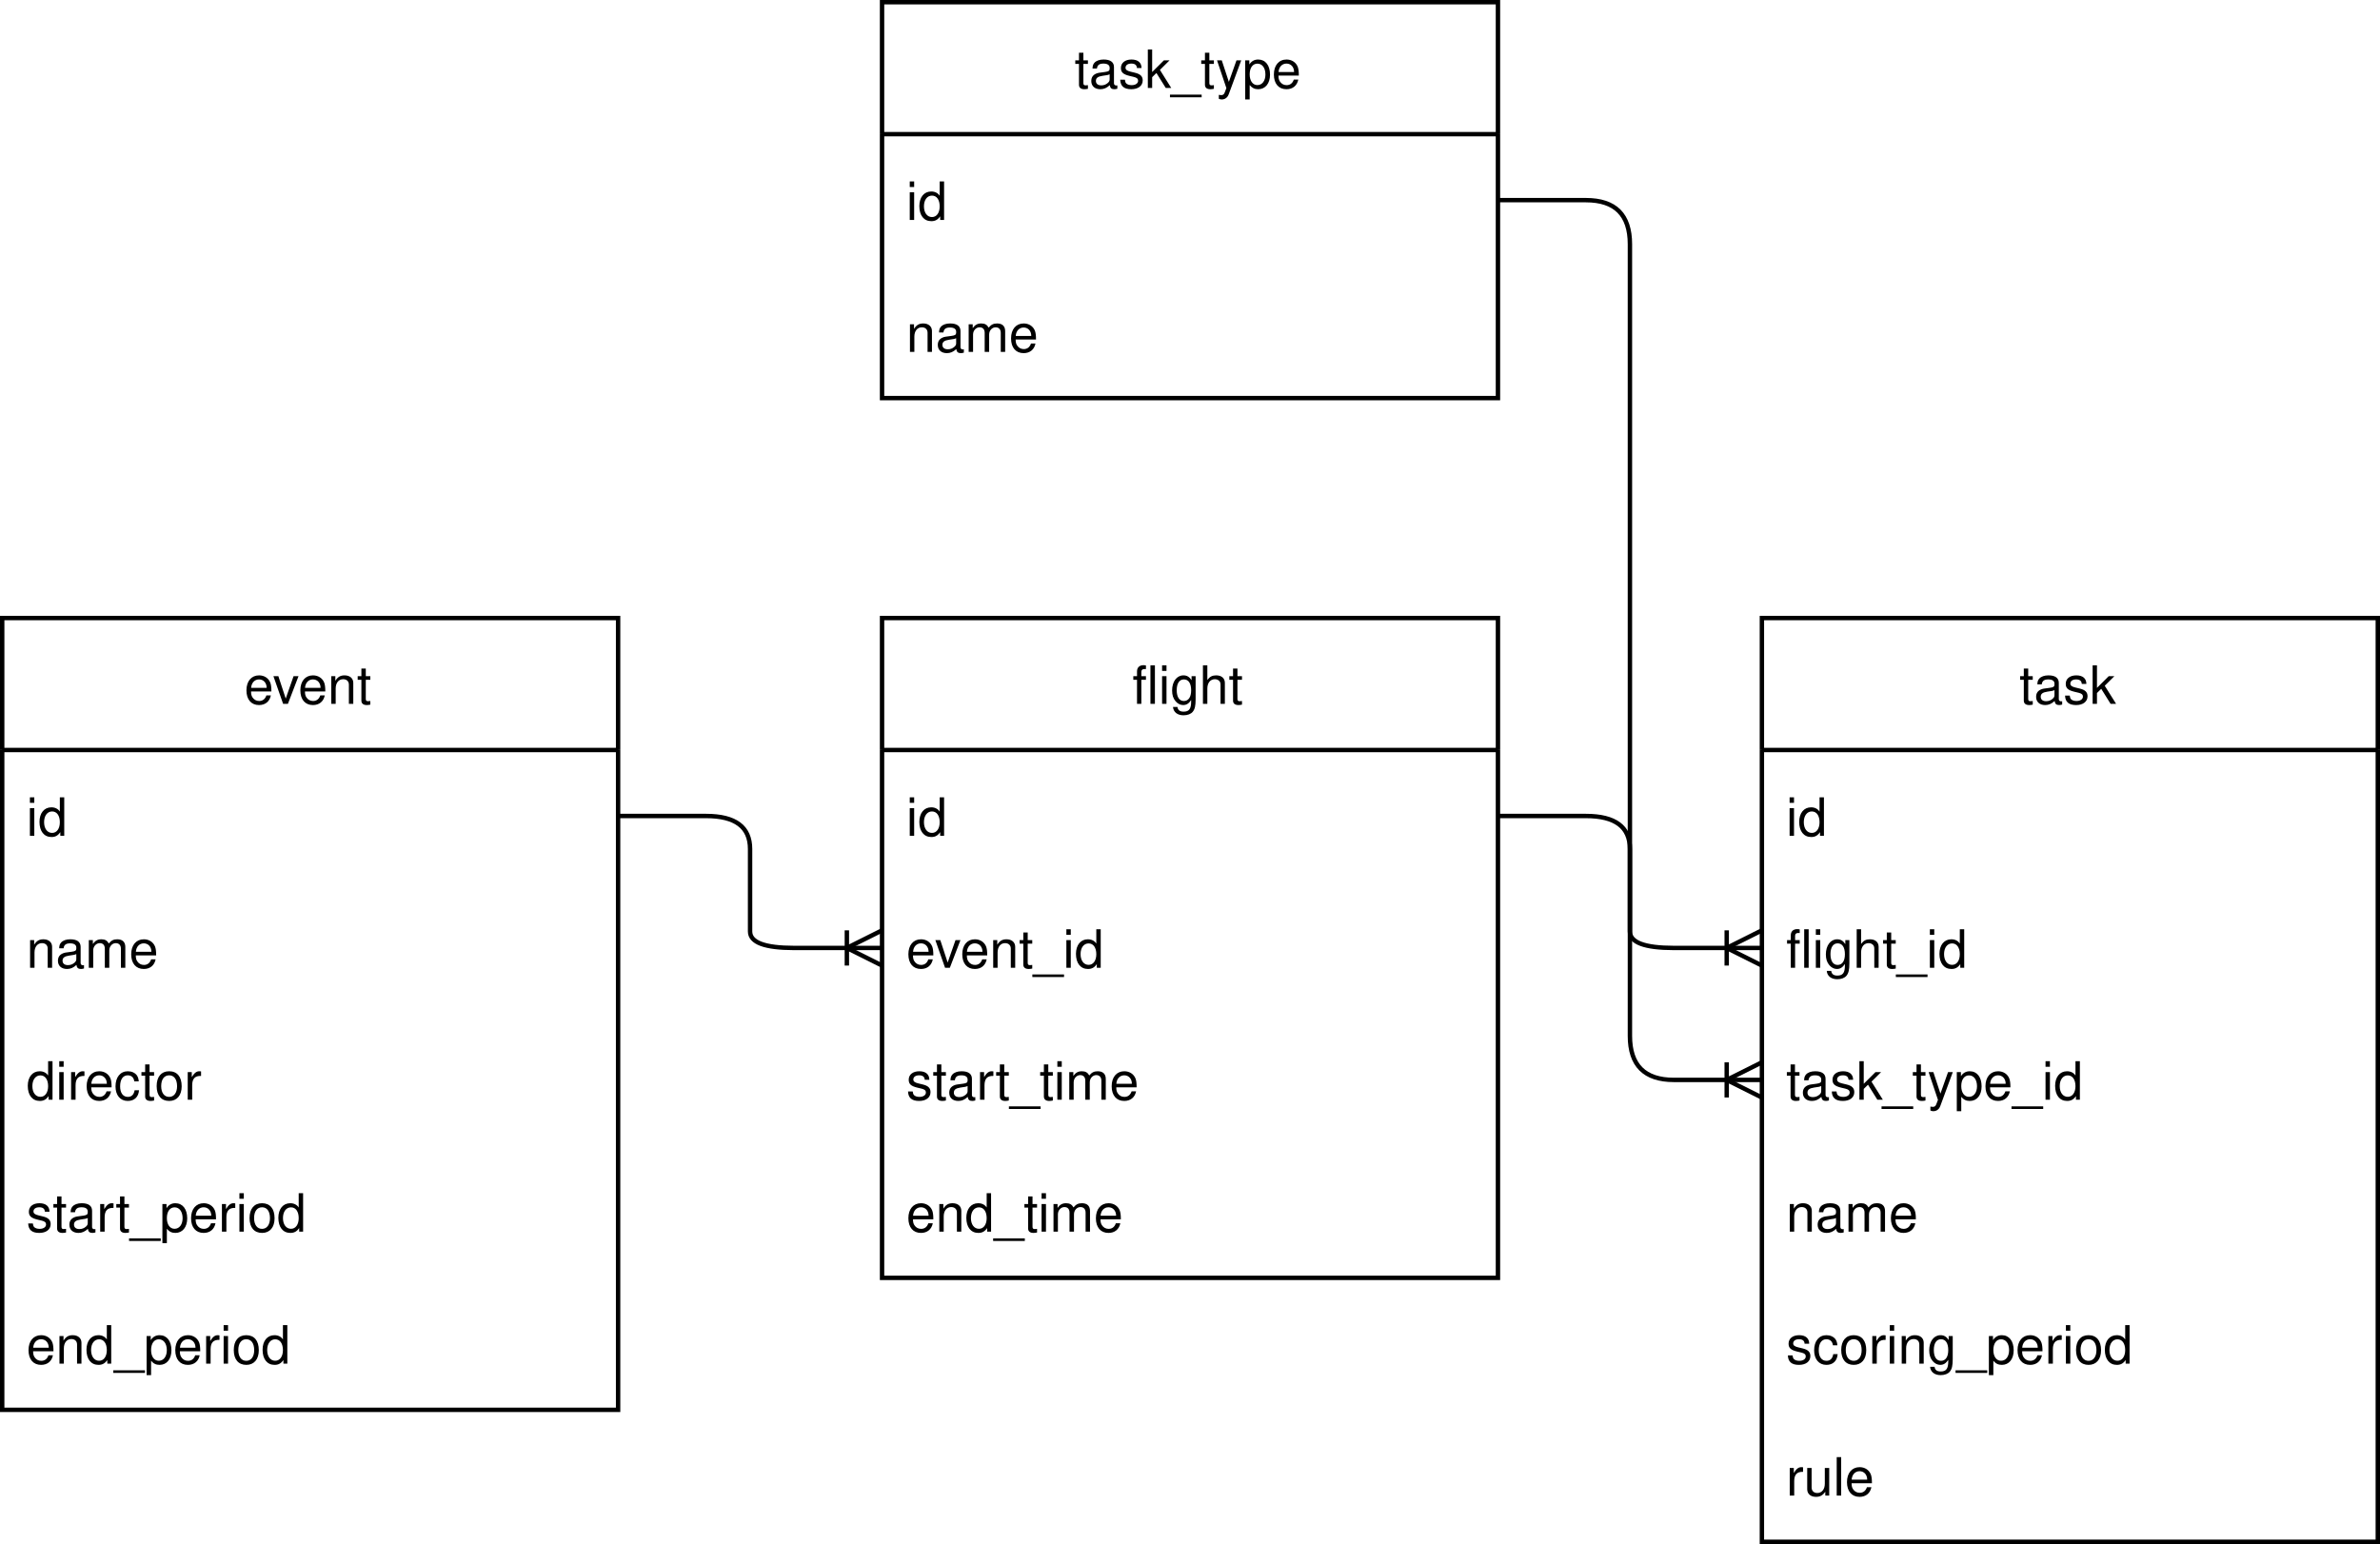
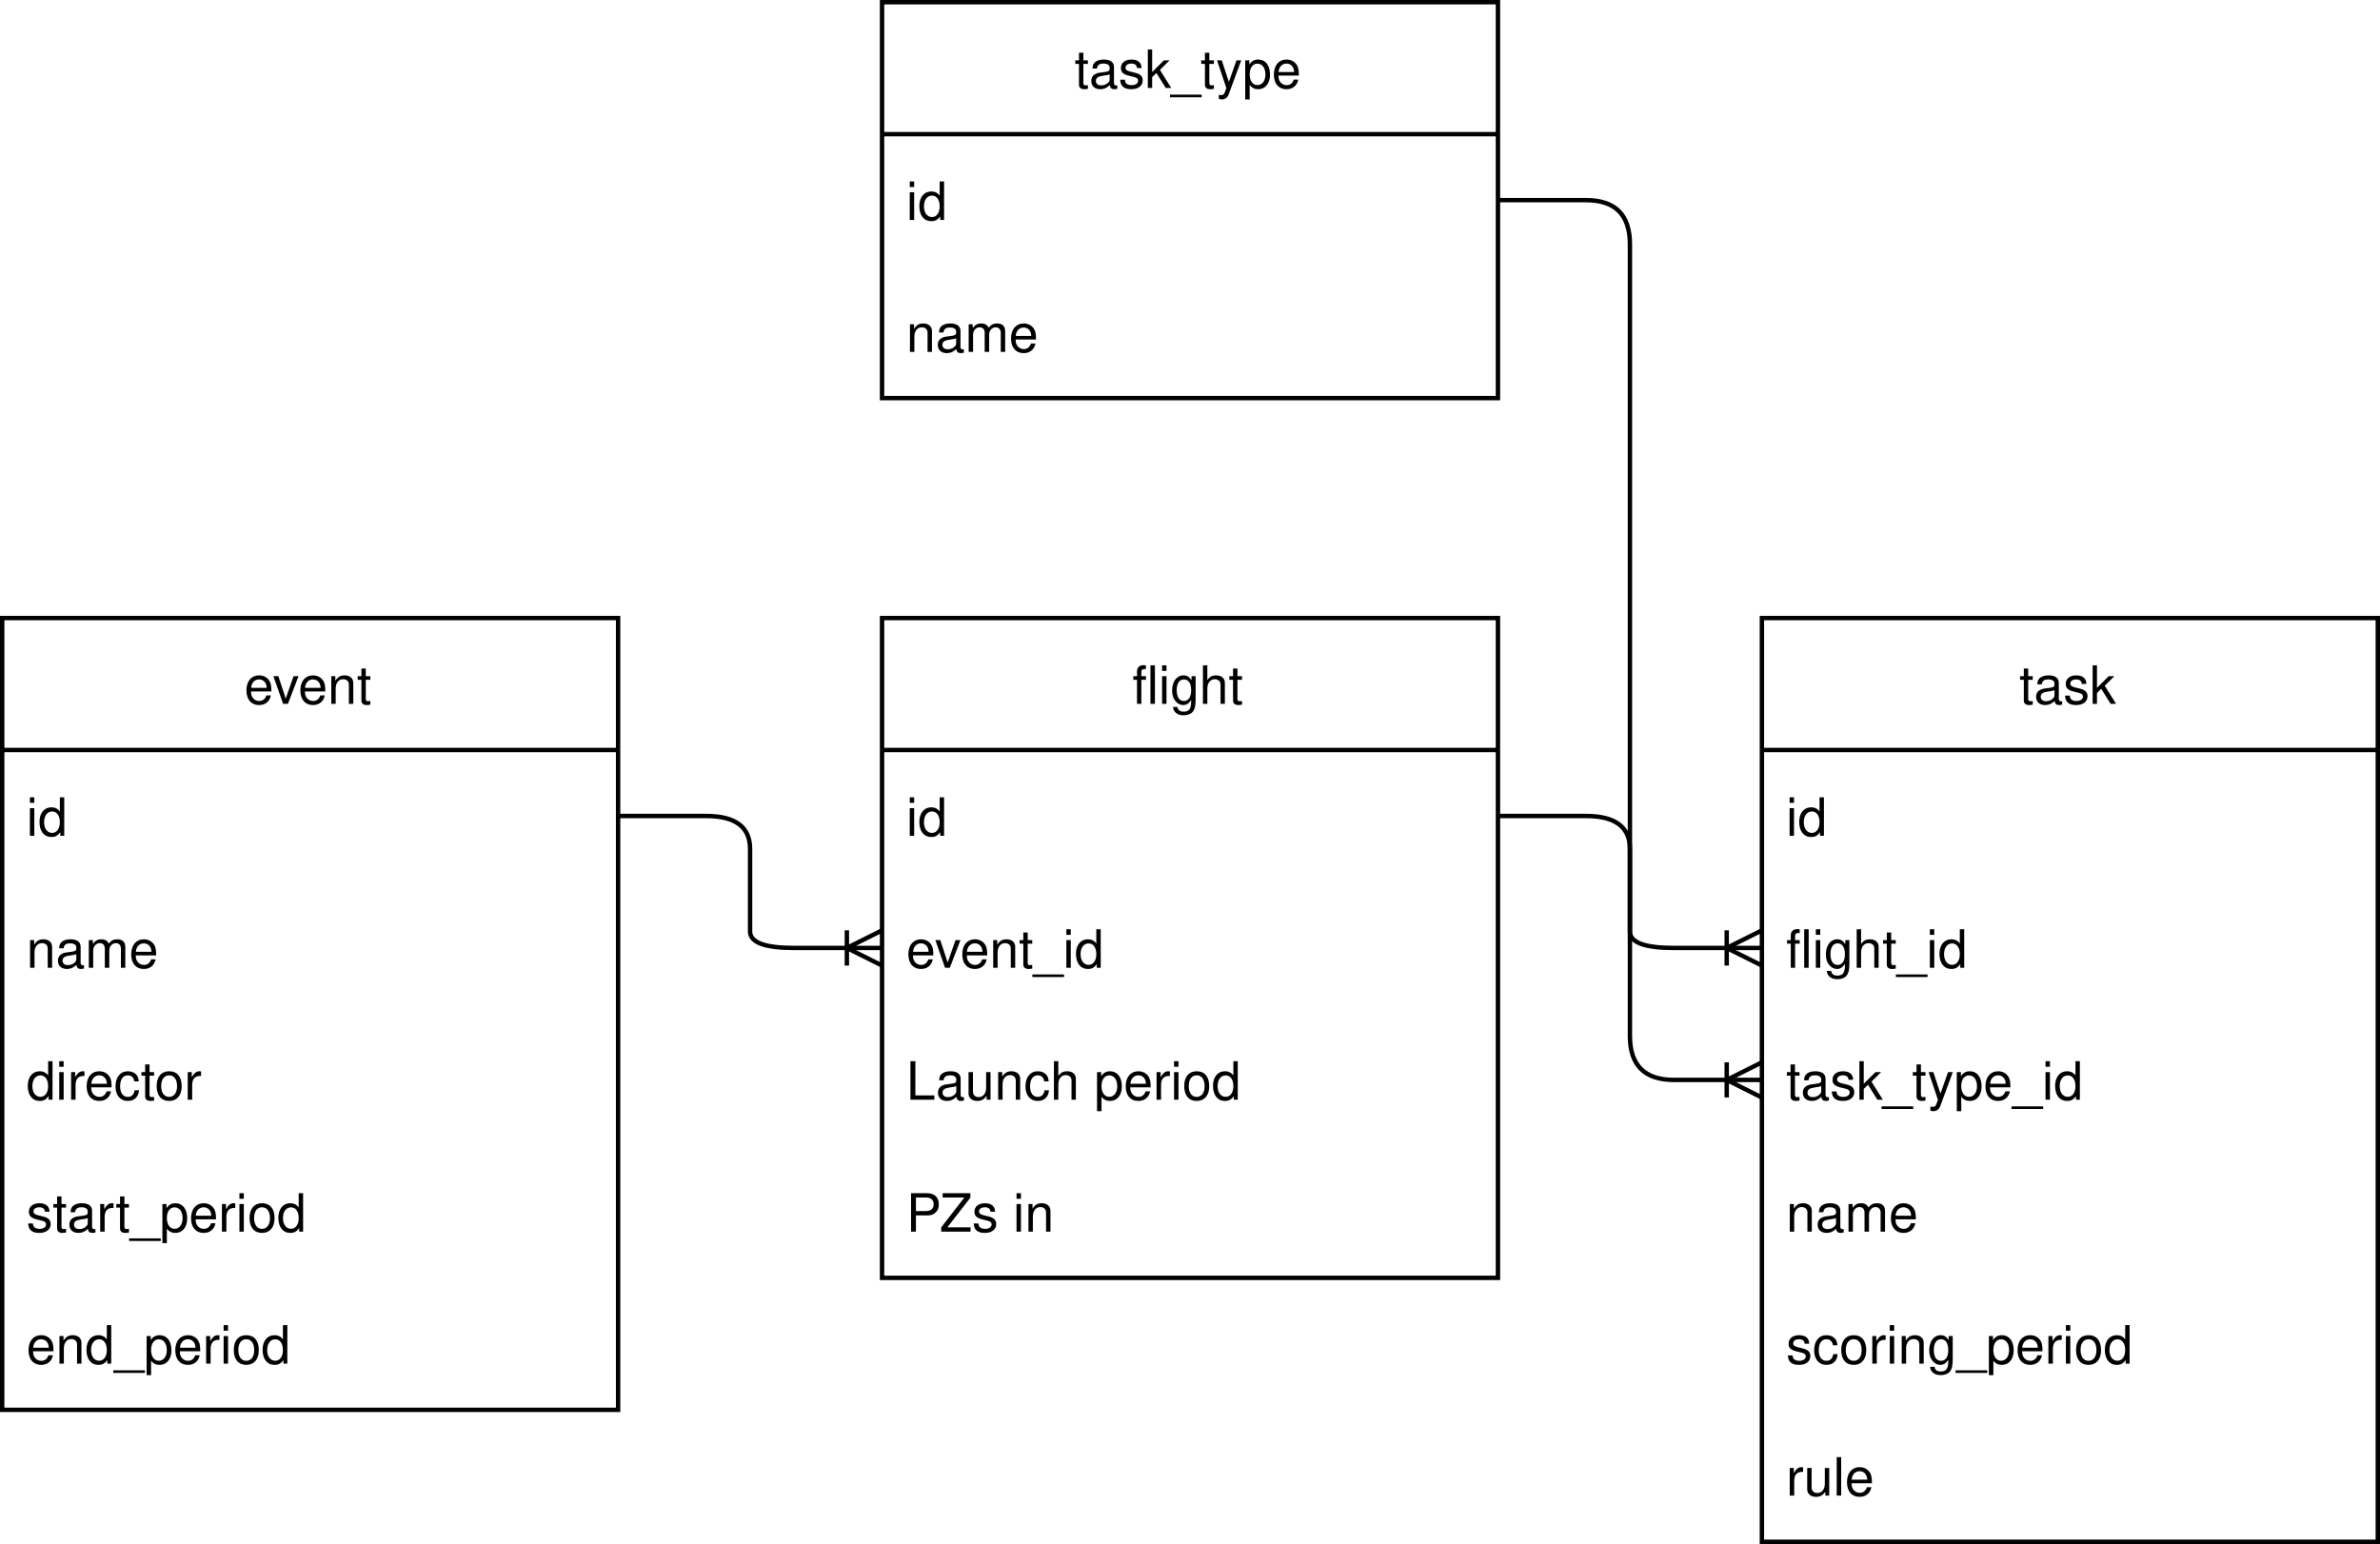
- <svg xmlns="http://www.w3.org/2000/svg" host="65bd71144e" version="1.1" width="541px" height="351px" viewBox="-0.5 -0.5 541 351" content="&lt;mxfile&gt;&lt;diagram id=&quot;SKNtCutMmLc444j5g7GL&quot; name=&quot;ページ1&quot;&gt;7Vpbj9o6EP41vB6RCxQeC7vtediVqt0jtX1aucQEax0bOWYh/fVnHNu5mS10E6Ur1RJCzHjG8fgb7G8GJtE6O30WaL+75wmmk3CanCbRzSQM5/EC3pWi0Ip4OteKVJBEq4Ja8Uh+YqOcGu2BJDhvGUrOqST7tnLDGcMb2dIhIfixbbbltP3UPUqxo3jcIOpqv5JE7rR2EX6o9f9iku7sk4P5Uo9kyBqbSPIdSvixoYpuJ9FacC71p+y0xlTtnd0X7ffpldFqYQIzeY1DqB1eED2Y2PCLctWLk4WNOD+SjCIG0mrLmXw0I1OQNztCkztU8IN6Yi7R5tlKqx0X5CfYIwpDAShgWEgDaDRtWTwqTzOnwDnYfLFhBB3VPTq1DO9QLu1qOKVon5Mf5fqUY4ZEStiKS8kzY2SCxkLi06sbF1RwQBpjnmEpCjA52ZTVHiaDK/lY50NgdbtmLiyMEpkcTKupa5jgg0HqPGqRgxqMdCGD2GS544I/4zWnXICecY0hobSjQpSkDESKt8pNbQ6BjP9o1BlJEjXzKt+jDWHpXWl2E9eaBxOkUnFw39IysXfgiGGG1Z4TJsugZyt4wTasp//MJjNY6xrkoJbhpcyFXHMGy0ekhAQDyEesgF4JLpFEP6oUvArP8DyeBsDoSvyiAeCLHfgYyrAHsBeA8xEBnDkAJkTARQNweBD7gLgcEURLJhoolrfT0x4Lwv152g/JIBwTysClMSzxQA4C5GxEIOcOjltaPsHz0Qt89O2EdDYAbh88If3979383RDShXt8qirwyYPYE8QxSenyFTojia8tesI4Ji2N3DtQcRmPYm8UR6WkkVsjOvDhJMWWuUAMRBYPmCJJOLutRzS/0QwlCBVDkZllL5AYH1U7E8TbB8D4P36PWKEGTkR+s0bw+bvaRdh5Ld1YtlIKhRUYhPitKTS8lFi7lVLRQkbF8mvqAqHzg9gYK9PCghMqxbJxC7noNdGaniMwVinKzXtpL+MchuYZX1S21gyq6szZpnTYSQO9fOPV7Kl2Jgo7E0XdiXTQzkRlSlWBX5dlLvGSKH/2dPli+/atdLlqG/Q6HFzC5anWRUR1sr8Lwhy5ZEsXqp4y98Zx1EZuePb8fJLFHnsoe0M5Jm+28/pfVQaFcFTSHLt93HwDDIOlvpc7DJpjNnNj92dqcaD+G9kXw8WYGLoXpIPf31zGmvqrWcZqbvgH69hlp7RZztpTXF3HztoTRWFnouHq2Nj9S0TFw5x888Xshd9+qky6dEIshzgh3EaXJ84XAdUJ/y5q2dhtOHvi3B/CUctYt/Z557f0225bfdb8uas1Gupq7bYfo3ioqxXE+t/D2rz+C3Z0+z8=&lt;/diagram&gt;&lt;/mxfile&gt;">
+ <svg xmlns="http://www.w3.org/2000/svg" host="65bd71144e" version="1.1" width="541px" height="351px" viewBox="-0.5 -0.5 541 351" content="&lt;mxfile&gt;&lt;diagram id=&quot;SKNtCutMmLc444j5g7GL&quot; name=&quot;ページ1&quot;&gt;7Zrbbts4EIafxrcL65TEl7WTbS8SIEgW6OEmYCVaIkKRBkXHVp++Q4nUiWltVILWQAkYhmd4kMhvTP4caRFs8uNHgXbZA08wXfjL5LgIbhe+H3kefCtHWTuCa792pIIktctrHc/kB9bOpfbuSYKLXkXJOZVk13fGnDEcy54PCcEP/WpbTvtX3aEUW47nGFHb+5kkMqu9N/516/+ESZqZK3tXq7okR6ayHkmRoYQfOq7gbhFsBOey/pUfN5iquTPzUrf79xelzY0JzOQ5DfS8vyG612PDb6ppfXOyNCMuDiSniIG13nImn3XJEuw4IzS5RyXfqysWEsWvxlpnXJAfUB9RKPLAAcVCaqDBslfjWbXUfQpcQJ1HMwxv4HpAx17Fe1RIczecUrQryPfq/lTDHImUsDWXkue6kj1LeuLesJD42HHpWfuIeY6lKKGKLg01QB3BjX1o48EzvqwbCzfaiXQMpk3XLSb4oUm9Ty2wqEHJEBkMRFYzLvgr3nDKBfgZrxkSSgcuREnKwKR4q5qpmSAQ8R+0OydJonpeFzsUE5beV9Vuw9bzpAepXByab2kV2Bk0xNDDescJk9WgozV8YBo2y3+iRQT3ugHba234qOpCbjiD20ekooQB8gEr0GvBJZLoexOCNk//bJ5mCTqTXzABvtDCx1COHcBRAK9mBBhZABMiYKMBHA7iGIirGSEaMdGhWO1OLzssCHfr6TiSnj8nSs9CiVniQE4CMpoR5JXFcUurKzg9ekKP/rkgjSbgdu0E6Yn/3dXZQP8HQXpjL5/qFPjiII6EOKcoXVkQ79GexZkag9sIx7OcU5sG9kb4+K1QFZijOIrirLo0sA+KFj6cpNjIFxgWkeUTpkgSzu7aklrk1DLF85VMkbmRMKB0P6icJph3T8D4P/6AWKkKjkR+MZXg91c1izDztXVrJEtllMZgMMQvXaPTSplts8oqf0lGK5iC70Wsh6rTViC5Uix7O4+ahN/S69JavqdijFNUk/fWT9S+x1Bf41FFayujmvScDpfQH4RBPR7dqptYHXTkDzoKhh3Vs2B1VIVUM/DzosxWXxIVr04zn8zh/qlmbnIHoxYHW3U5vdUn2kT2RarmwFZc9WnV6ebRHGfN5voWR7V+vshyhx3K0Sjn1M2mX/doZVKEs4rm0E7mFjEoDJa6hO40NOfM6Ib2s2qxp+4fOZbhzZwM7Q3S4vcXHWM1rO4x1kjByznHrgZHm1XU7+Lsc2zU7yjwBx1Nd44N7fciGh1mxZs7zJ54ANRE0qkVYjXFCmEnupxw7gNtovsiz7KhnXB2wnk8wlmPsfbZ58J36bN2W7O0XMzWGky1tQ7Tj0E41dYKZvsKcV29fQ87uPsJ&lt;/diagram&gt;&lt;/mxfile&gt;">
  <defs>
    <clipPath id="mx-clip-4-170-132-30-0">
      <rect x="4" y="170" width="132" height="30" />
    </clipPath>
    <clipPath id="mx-clip-4-200-132-30-0">
      <rect x="4" y="200" width="132" height="30" />
    </clipPath>
    <clipPath id="mx-clip-4-230-132-30-0">
      <rect x="4" y="230" width="132" height="30" />
    </clipPath>
    <clipPath id="mx-clip-4-260-132-30-0">
      <rect x="4" y="260" width="132" height="30" />
    </clipPath>
    <clipPath id="mx-clip-4-290-132-30-0">
      <rect x="4" y="290" width="132" height="30" />
    </clipPath>
    <clipPath id="mx-clip-204-170-132-30-0">
      <rect x="204" y="170" width="132" height="30" />
    </clipPath>
    <clipPath id="mx-clip-204-200-132-30-0">
      <rect x="204" y="200" width="132" height="30" />
    </clipPath>
    <clipPath id="mx-clip-204-230-132-30-0">
      <rect x="204" y="230" width="132" height="30" />
    </clipPath>
    <clipPath id="mx-clip-204-260-132-30-0">
      <rect x="204" y="260" width="132" height="30" />
    </clipPath>
    <clipPath id="mx-clip-404-170-132-30-0">
      <rect x="404" y="170" width="132" height="30" />
    </clipPath>
    <clipPath id="mx-clip-404-200-132-30-0">
      <rect x="404" y="200" width="132" height="30" />
    </clipPath>
    <clipPath id="mx-clip-404-230-132-30-0">
      <rect x="404" y="230" width="132" height="30" />
    </clipPath>
    <clipPath id="mx-clip-404-260-132-30-0">
      <rect x="404" y="260" width="132" height="30" />
    </clipPath>
    <clipPath id="mx-clip-404-290-132-30-0">
      <rect x="404" y="290" width="132" height="30" />
    </clipPath>
    <clipPath id="mx-clip-404-320-132-30-0">
      <rect x="404" y="320" width="132" height="30" />
    </clipPath>
    <clipPath id="mx-clip-204-30-132-30-0">
      <rect x="204" y="30" width="132" height="30" />
    </clipPath>
    <clipPath id="mx-clip-204-60-132-30-0">
      <rect x="204" y="60" width="132" height="30" />
    </clipPath>
  </defs>
  <g>
    <path d="M 0 170 L 0 140 L 140 140 L 140 170" fill="rgb(255, 255, 255)" stroke="rgb(0, 0, 0)" stroke-miterlimit="10" pointer-events="all" />
    <path d="M 0 170 L 0 320 L 140 320 L 140 170" fill="none" stroke="rgb(0, 0, 0)" stroke-miterlimit="10" pointer-events="none" />
    <path d="M 0 170 L 140 170" fill="none" stroke="rgb(0, 0, 0)" stroke-miterlimit="10" pointer-events="none" />
    <g fill="rgb(0, 0, 0)" font-family="Helvetica" pointer-events="none" text-anchor="middle" font-size="12px">
      <text x="69.5" y="159.5">
                event
            </text>
    </g>
    <g fill="rgb(0, 0, 0)" font-family="Helvetica" pointer-events="none" clip-path="url(#mx-clip-4-170-132-30-0)" font-size="12px">
      <text x="5.5" y="189.5">
                id
            </text>
    </g>
    <g fill="rgb(0, 0, 0)" font-family="Helvetica" pointer-events="none" clip-path="url(#mx-clip-4-200-132-30-0)" font-size="12px">
      <text x="5.5" y="219.5">
                name
            </text>
    </g>
    <g fill="rgb(0, 0, 0)" font-family="Helvetica" pointer-events="none" clip-path="url(#mx-clip-4-230-132-30-0)" font-size="12px">
      <text x="5.5" y="249.5">
                director
            </text>
    </g>
    <g fill="rgb(0, 0, 0)" font-family="Helvetica" pointer-events="none" clip-path="url(#mx-clip-4-260-132-30-0)" font-size="12px">
      <text x="5.5" y="279.5">
                start_period
            </text>
    </g>
    <g fill="rgb(0, 0, 0)" font-family="Helvetica" pointer-events="none" clip-path="url(#mx-clip-4-290-132-30-0)" font-size="12px">
      <text x="5.5" y="309.5">
                end_period
            </text>
    </g>
    <path d="M 200 170 L 200 140 L 340 140 L 340 170" fill="rgb(255, 255, 255)" stroke="rgb(0, 0, 0)" stroke-miterlimit="10" pointer-events="none" />
    <path d="M 200 170 L 200 290 L 340 290 L 340 170" fill="none" stroke="rgb(0, 0, 0)" stroke-miterlimit="10" pointer-events="none" />
    <path d="M 200 170 L 340 170" fill="none" stroke="rgb(0, 0, 0)" stroke-miterlimit="10" pointer-events="none" />
    <g fill="rgb(0, 0, 0)" font-family="Helvetica" pointer-events="none" text-anchor="middle" font-size="12px">
      <text x="269.5" y="159.5">
                flight
            </text>
    </g>
    <g fill="rgb(0, 0, 0)" font-family="Helvetica" pointer-events="none" clip-path="url(#mx-clip-204-170-132-30-0)" font-size="12px">
      <text x="205.5" y="189.5">
                id
            </text>
    </g>
    <g fill="rgb(0, 0, 0)" font-family="Helvetica" pointer-events="none" clip-path="url(#mx-clip-204-200-132-30-0)" font-size="12px">
      <text x="205.5" y="219.5">
                event_id
            </text>
    </g>
    <g fill="rgb(0, 0, 0)" font-family="Helvetica" pointer-events="none" clip-path="url(#mx-clip-204-230-132-30-0)" font-size="12px">
      <text x="205.5" y="249.5">
-                 start_time
+                 Launch period
            </text>
    </g>
    <g fill="rgb(0, 0, 0)" font-family="Helvetica" pointer-events="none" clip-path="url(#mx-clip-204-260-132-30-0)" font-size="12px">
      <text x="205.5" y="279.5">
-                 end_time
+                 PZs in
            </text>
    </g>
    <path d="M 140 185 L 160 185 Q 170 185 170 192.5 L 170 196.25 Q 170 200 170 207.5 L 170 211.25 Q 170 215 180 215 L 200 215" fill="none" stroke="rgb(0, 0, 0)" stroke-miterlimit="10" pointer-events="none" />
    <path d="M 192 219 L 192 211 M 200 211 L 192 215 L 200 219" fill="none" stroke="rgb(0, 0, 0)" stroke-miterlimit="10" pointer-events="none" />
    <path d="M 400 170 L 400 140 L 540 140 L 540 170" fill="rgb(255, 255, 255)" stroke="rgb(0, 0, 0)" stroke-miterlimit="10" pointer-events="none" />
    <path d="M 400 170 L 400 350 L 540 350 L 540 170" fill="none" stroke="rgb(0, 0, 0)" stroke-miterlimit="10" pointer-events="none" />
    <path d="M 400 170 L 540 170" fill="none" stroke="rgb(0, 0, 0)" stroke-miterlimit="10" pointer-events="none" />
    <g fill="rgb(0, 0, 0)" font-family="Helvetica" pointer-events="none" text-anchor="middle" font-size="12px">
      <text x="469.5" y="159.5">
                task
            </text>
    </g>
    <g fill="rgb(0, 0, 0)" font-family="Helvetica" pointer-events="none" clip-path="url(#mx-clip-404-170-132-30-0)" font-size="12px">
      <text x="405.5" y="189.5">
                id
            </text>
    </g>
    <g fill="rgb(0, 0, 0)" font-family="Helvetica" pointer-events="none" clip-path="url(#mx-clip-404-200-132-30-0)" font-size="12px">
      <text x="405.5" y="219.5">
                flight_id
            </text>
    </g>
    <g fill="rgb(0, 0, 0)" font-family="Helvetica" pointer-events="none" clip-path="url(#mx-clip-404-230-132-30-0)" font-size="12px">
      <text x="405.5" y="249.5">
                task_type_id
            </text>
    </g>
    <g fill="rgb(0, 0, 0)" font-family="Helvetica" pointer-events="none" clip-path="url(#mx-clip-404-260-132-30-0)" font-size="12px">
      <text x="405.5" y="279.5">
                name
            </text>
    </g>
    <g fill="rgb(0, 0, 0)" font-family="Helvetica" pointer-events="none" clip-path="url(#mx-clip-404-290-132-30-0)" font-size="12px">
      <text x="405.5" y="309.5">
                scoring_period
            </text>
    </g>
    <g fill="rgb(0, 0, 0)" font-family="Helvetica" pointer-events="none" clip-path="url(#mx-clip-404-320-132-30-0)" font-size="12px">
      <text x="405.5" y="339.5">
                rule
            </text>
    </g>
    <path d="M 340 185 L 360 185 Q 370 185 370 192.5 L 370 196.25 Q 370 200 370 207.5 L 370 211.25 Q 370 215 380 215 L 400 215" fill="none" stroke="rgb(0, 0, 0)" stroke-miterlimit="10" pointer-events="none" />
    <path d="M 392 219 L 392 211 M 400 211 L 392 215 L 400 219" fill="none" stroke="rgb(0, 0, 0)" stroke-miterlimit="10" pointer-events="none" />
    <path d="M 200 30 L 200 0 L 340 0 L 340 30" fill="rgb(255, 255, 255)" stroke="rgb(0, 0, 0)" stroke-miterlimit="10" pointer-events="none" />
    <path d="M 200 30 L 200 90 L 340 90 L 340 30" fill="none" stroke="rgb(0, 0, 0)" stroke-miterlimit="10" pointer-events="none" />
    <path d="M 200 30 L 340 30" fill="none" stroke="rgb(0, 0, 0)" stroke-miterlimit="10" pointer-events="none" />
    <g fill="rgb(0, 0, 0)" font-family="Helvetica" pointer-events="none" text-anchor="middle" font-size="12px">
      <text x="269.5" y="19.5">
                task_type
            </text>
    </g>
    <g fill="rgb(0, 0, 0)" font-family="Helvetica" pointer-events="none" clip-path="url(#mx-clip-204-30-132-30-0)" font-size="12px">
      <text x="205.5" y="49.5">
                id
            </text>
    </g>
    <g fill="rgb(0, 0, 0)" font-family="Helvetica" pointer-events="none" clip-path="url(#mx-clip-204-60-132-30-0)" font-size="12px">
      <text x="205.5" y="79.5">
                name
            </text>
    </g>
    <path d="M 340 45 L 360 45 Q 370 45 370 55 L 370 135 Q 370 145 370 155 L 370 235 Q 370 245 380 245 L 400 245" fill="none" stroke="rgb(0, 0, 0)" stroke-miterlimit="10" pointer-events="none" />
    <path d="M 392 249 L 392 241 M 400 241 L 392 245 L 400 249" fill="none" stroke="rgb(0, 0, 0)" stroke-miterlimit="10" pointer-events="none" />
  </g>
</svg>
